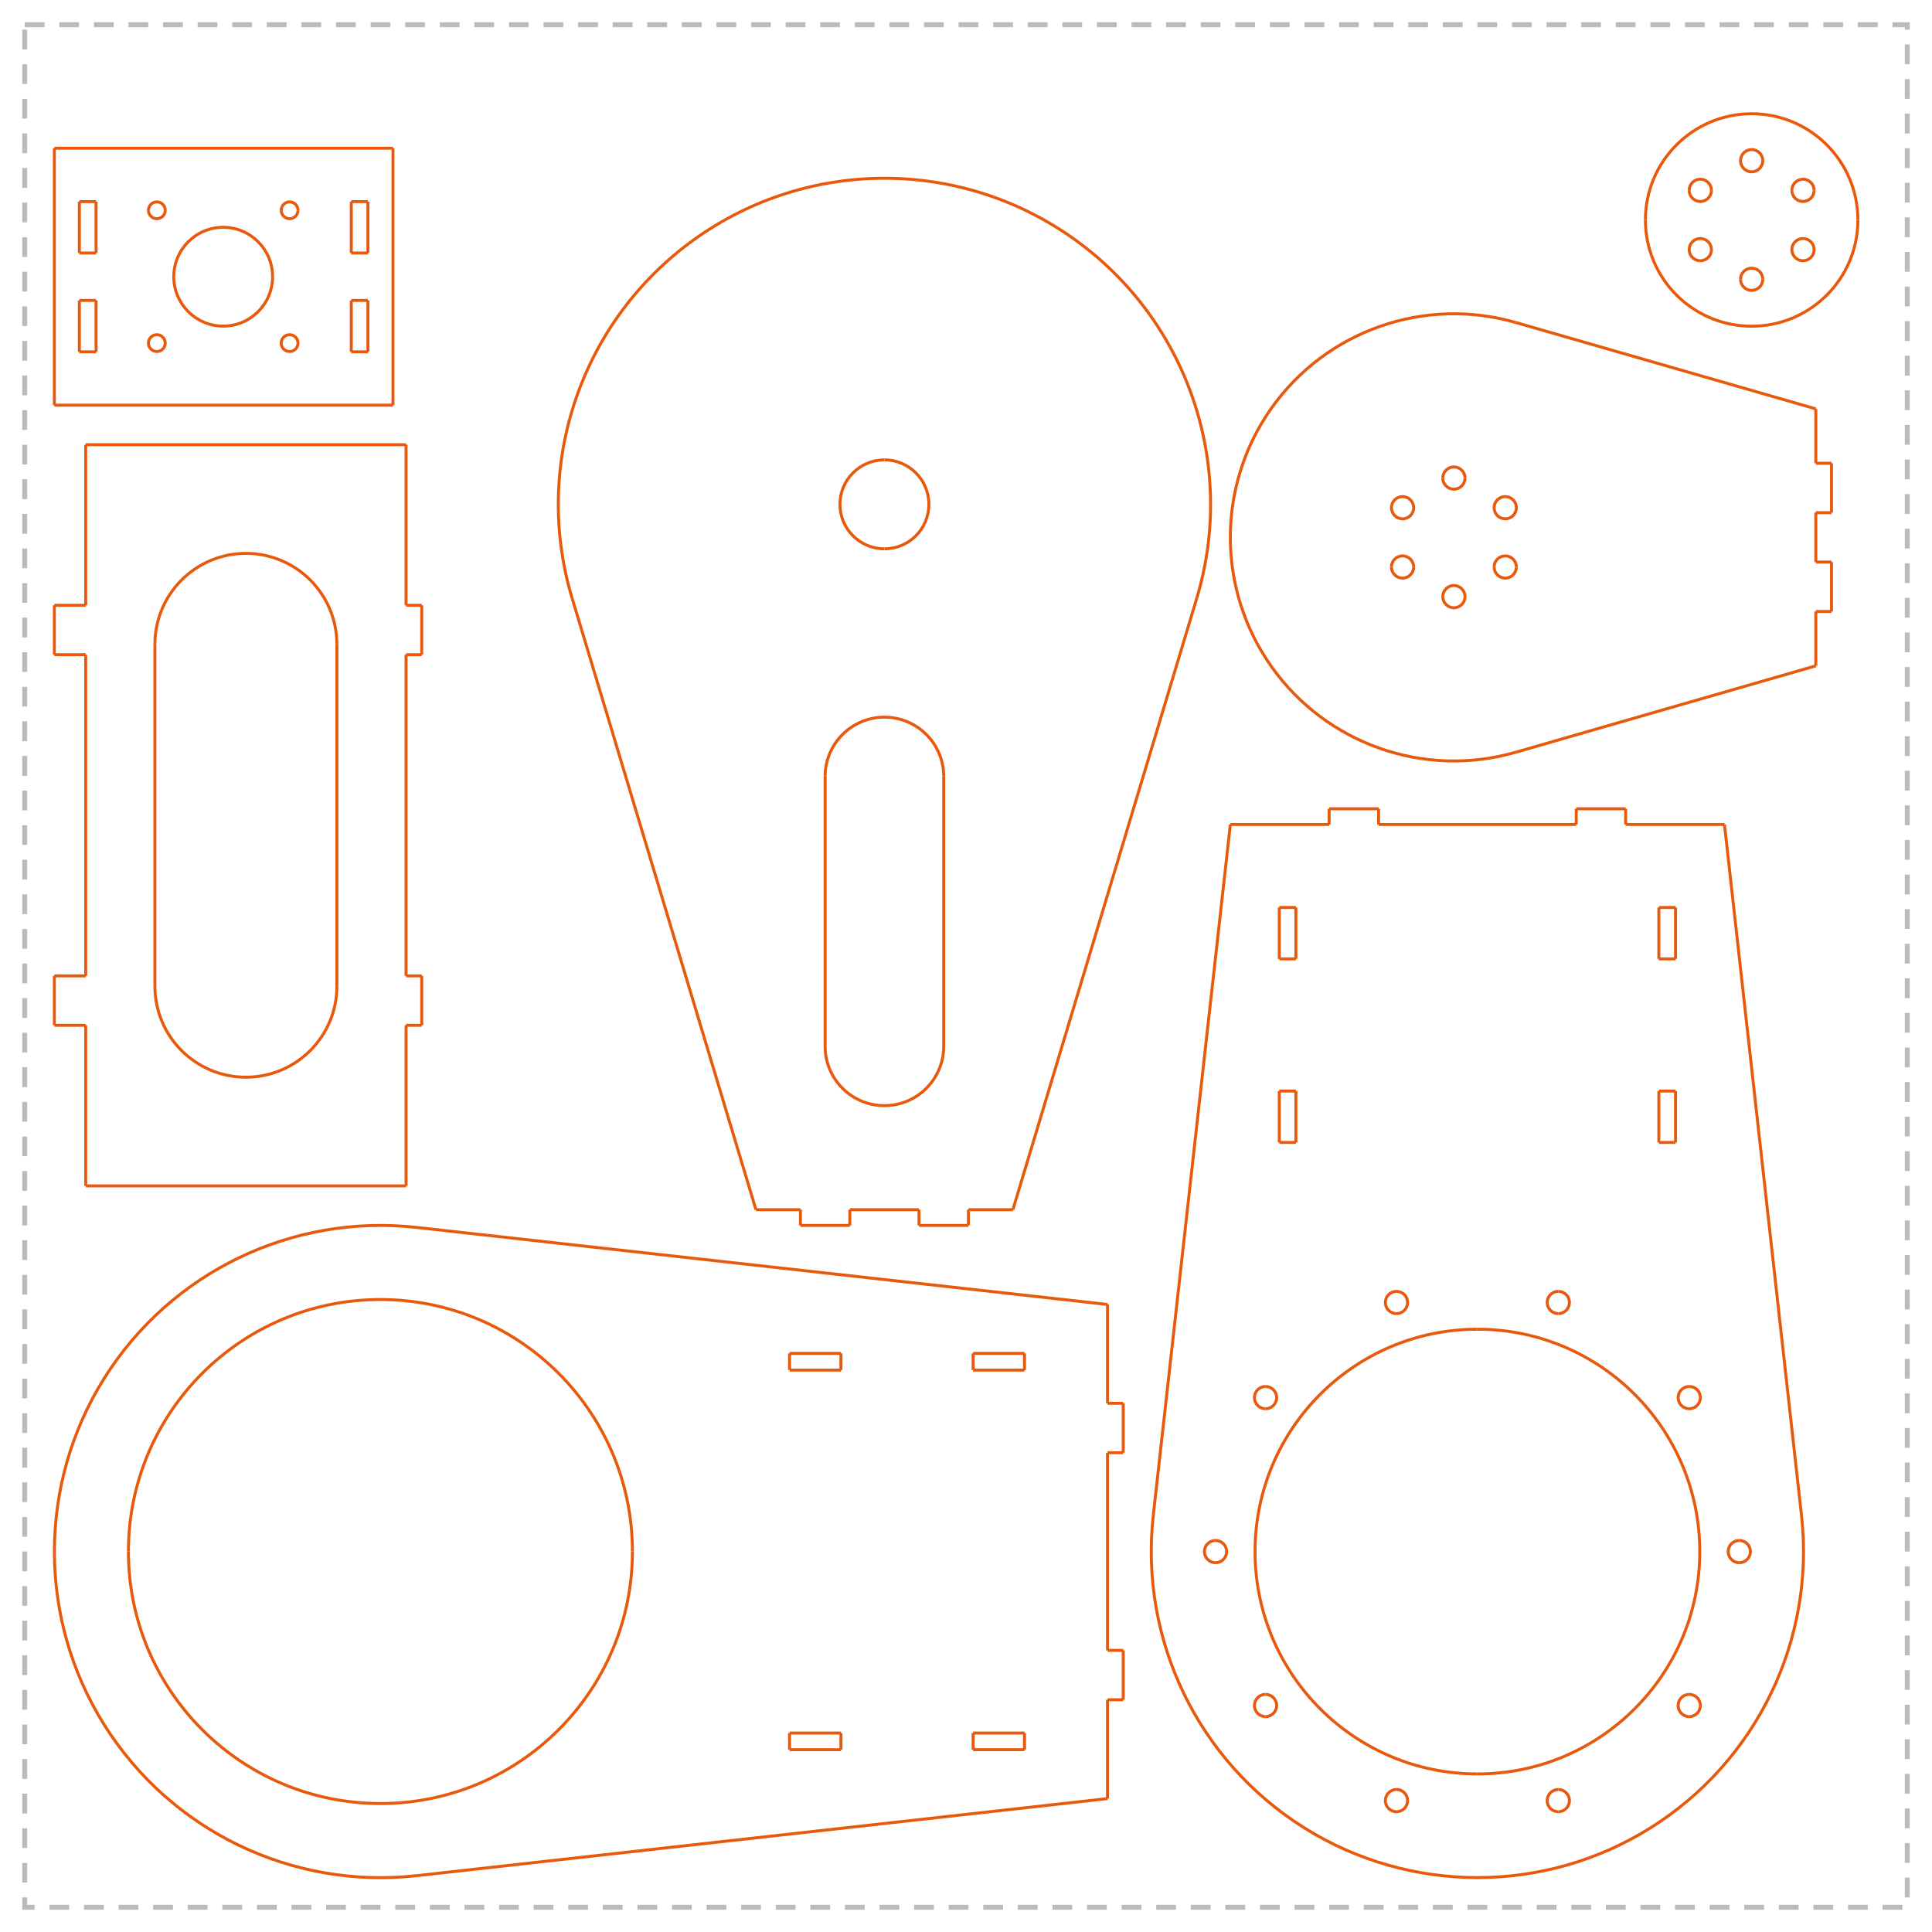
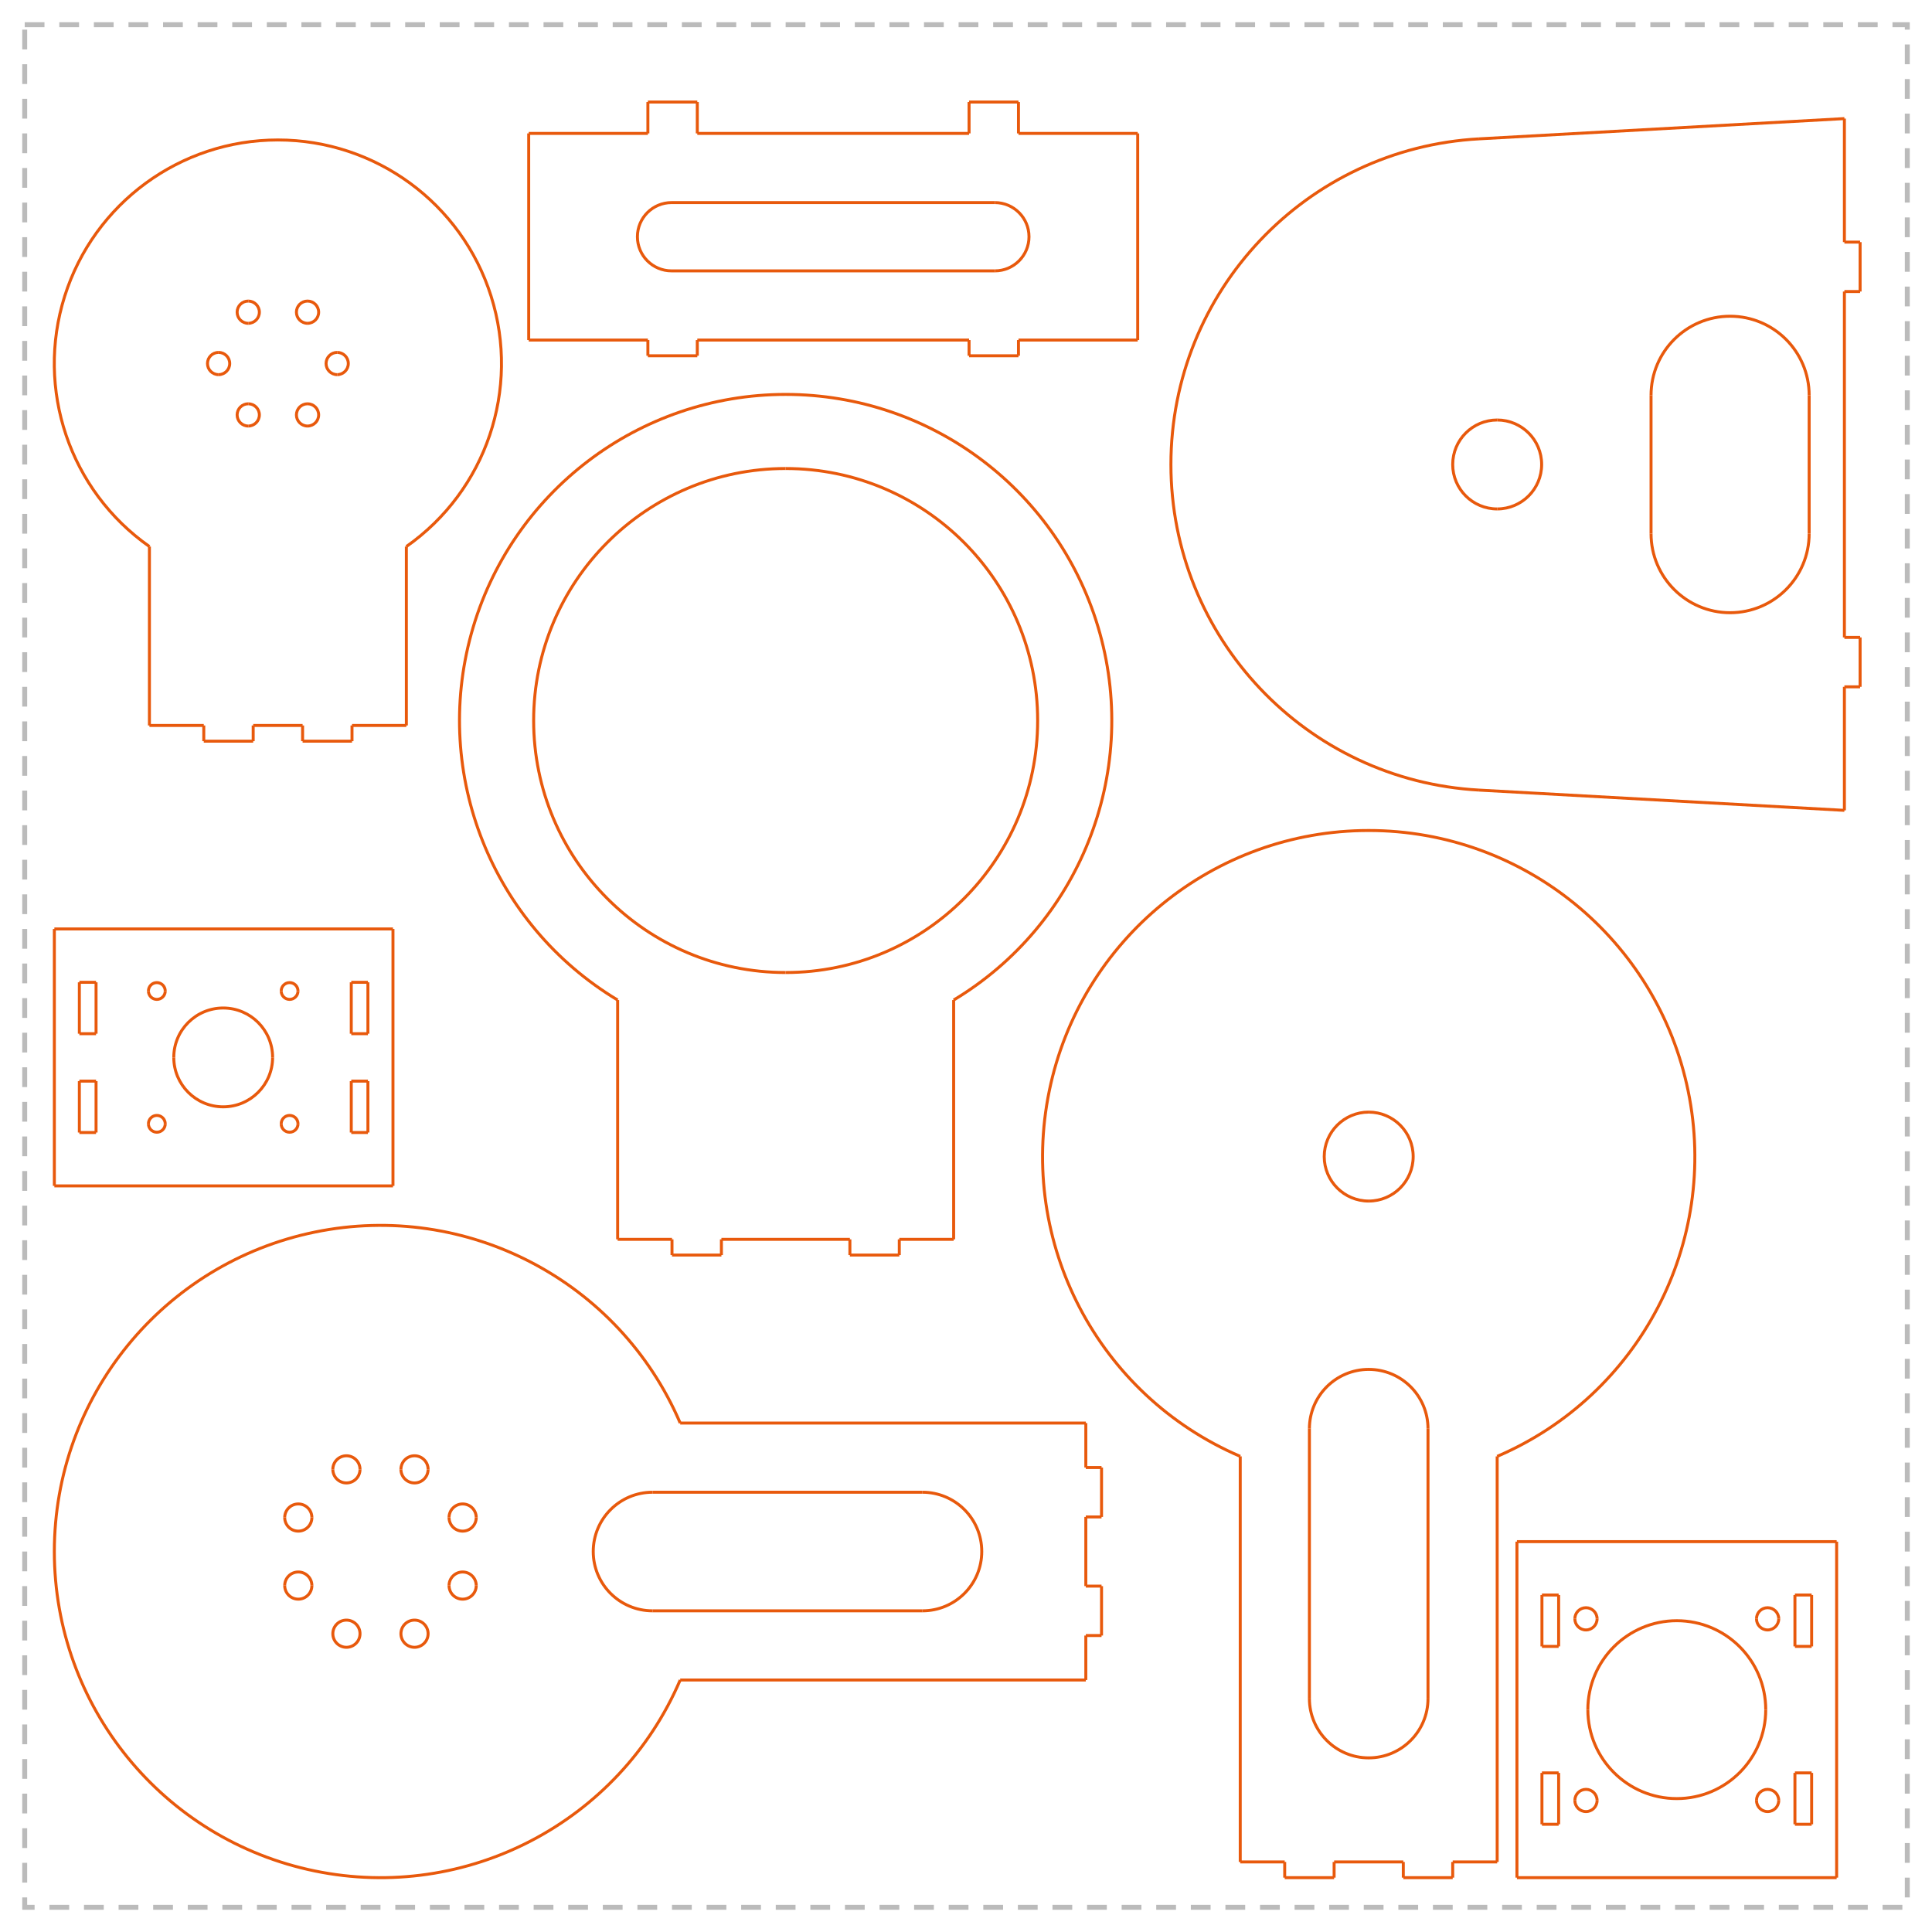
<svg xmlns="http://www.w3.org/2000/svg" viewBox="-5 -5 391 391" width="391mm" height="391mm">
  <rect x="0" y="0" width="381" height="381" fill="none" stroke="#bbb" stroke-dasharray="4 3" />
  <g fill="none" stroke="#e8590c" stroke-width="0.6">
-     <line x1="219.14" y1="359.00" x2="219.14" y2="339.00" />
-     <line x1="219.14" y1="339.00" x2="222.32" y2="339.00" />
-     <line x1="222.32" y1="339.00" x2="222.32" y2="329.00" />
-     <line x1="222.32" y1="329.00" x2="219.14" y2="329.00" />
-     <line x1="219.14" y1="329.00" x2="219.14" y2="289.00" />
-     <line x1="219.14" y1="289.00" x2="222.32" y2="289.00" />
-     <line x1="222.32" y1="289.00" x2="222.32" y2="279.00" />
-     <line x1="222.32" y1="279.00" x2="219.14" y2="279.00" />
-     <line x1="219.14" y1="279.00" x2="219.14" y2="259.00" />
-     <line x1="219.14" y1="259.00" x2="79.31" y2="243.41" />
-     <path d="M 79.31 243.41 A 66.00 66.00 0 1 0 79.31 374.60" />
-     <line x1="79.31" y1="374.60" x2="219.14" y2="359.00" />
-     <path d="M 122.99 309.00 A 51.00 51.00 0 0 0 20.99 309.00" />
-     <path d="M 20.99 309.00 A 51.00 51.00 0 0 0 122.99 309.00" />
-     <line x1="191.94" y1="272.28" x2="202.34" y2="272.28" />
-     <line x1="202.34" y1="272.28" x2="202.34" y2="268.90" />
-     <line x1="202.34" y1="268.90" x2="191.94" y2="268.90" />
-     <line x1="191.94" y1="268.90" x2="191.94" y2="272.28" />
-     <line x1="154.79" y1="272.28" x2="165.19" y2="272.28" />
-     <line x1="165.19" y1="272.28" x2="165.19" y2="268.90" />
-     <line x1="165.19" y1="268.90" x2="154.79" y2="268.90" />
-     <line x1="154.79" y1="268.90" x2="154.79" y2="272.28" />
-     <line x1="191.94" y1="349.10" x2="202.34" y2="349.10" />
-     <line x1="202.34" y1="349.10" x2="202.34" y2="345.73" />
-     <line x1="202.34" y1="345.73" x2="191.94" y2="345.73" />
-     <line x1="191.94" y1="345.73" x2="191.94" y2="349.10" />
-     <line x1="154.79" y1="349.10" x2="165.19" y2="349.10" />
-     <line x1="165.19" y1="349.10" x2="165.19" y2="345.73" />
-     <line x1="165.19" y1="345.73" x2="154.79" y2="345.73" />
-     <line x1="154.79" y1="345.73" x2="154.79" y2="349.10" />
-     <line x1="344.00" y1="161.86" x2="324.00" y2="161.86" />
-     <line x1="324.00" y1="161.86" x2="324.00" y2="158.68" />
-     <line x1="324.00" y1="158.68" x2="314.00" y2="158.68" />
-     <line x1="314.00" y1="158.68" x2="314.00" y2="161.86" />
-     <line x1="314.00" y1="161.86" x2="274.00" y2="161.86" />
-     <line x1="274.00" y1="161.86" x2="274.00" y2="158.68" />
-     <line x1="274.00" y1="158.68" x2="264.00" y2="158.68" />
-     <line x1="264.00" y1="158.68" x2="264.00" y2="161.86" />
-     <line x1="264.00" y1="161.86" x2="244.00" y2="161.86" />
-     <line x1="244.00" y1="161.86" x2="228.40" y2="301.69" />
-     <path d="M 228.40 301.69 A 66.00 66.00 0 1 0 359.59 301.69" />
-     <line x1="359.59" y1="301.69" x2="344.00" y2="161.86" />
-     <path d="M 294.00 264.01 A 45.00 45.00 0 0 0 294.00 354.01" />
-     <path d="M 294.00 354.01 A 45.00 45.00 0 0 0 294.00 264.01" />
-     <path d="M 277.62 256.35 A 2.25 2.25 0 0 0 277.62 260.85" />
-     <path d="M 277.62 260.85 A 2.25 2.25 0 0 0 277.62 256.35" />
-     <path d="M 251.12 275.60 A 2.25 2.25 0 0 0 251.12 280.10" />
-     <path d="M 251.12 280.10 A 2.25 2.25 0 0 0 251.12 275.60" />
-     <path d="M 241.00 306.76 A 2.25 2.25 0 0 0 241.00 311.26" />
-     <path d="M 241.00 311.26 A 2.25 2.25 0 0 0 241.00 306.76" />
-     <path d="M 251.12 337.91 A 2.25 2.25 0 0 0 251.12 342.41" />
-     <path d="M 251.12 342.41 A 2.25 2.25 0 0 0 251.12 337.91" />
-     <path d="M 277.62 357.16 A 2.25 2.25 0 0 0 277.62 361.66" />
-     <path d="M 277.62 361.66 A 2.25 2.25 0 0 0 277.62 357.16" />
-     <path d="M 310.37 357.16 A 2.25 2.25 0 0 0 310.37 361.66" />
-     <path d="M 310.37 361.66 A 2.25 2.25 0 0 0 310.37 357.16" />
-     <path d="M 336.87 337.91 A 2.25 2.25 0 0 0 336.87 342.41" />
-     <path d="M 336.87 342.41 A 2.25 2.25 0 0 0 336.87 337.91" />
-     <path d="M 347.00 306.76 A 2.25 2.25 0 0 0 347.00 311.26" />
-     <path d="M 347.00 311.26 A 2.25 2.25 0 0 0 347.00 306.76" />
-     <path d="M 336.87 275.60 A 2.25 2.25 0 0 0 336.87 280.10" />
-     <path d="M 336.87 280.10 A 2.25 2.25 0 0 0 336.87 275.60" />
-     <path d="M 310.37 256.35 A 2.25 2.25 0 0 0 310.37 260.85" />
-     <path d="M 310.37 260.85 A 2.25 2.25 0 0 0 310.37 256.35" />
-     <line x1="257.27" y1="189.06" x2="257.27" y2="178.66" />
-     <line x1="257.27" y1="178.66" x2="253.90" y2="178.66" />
-     <line x1="253.90" y1="178.66" x2="253.90" y2="189.06" />
-     <line x1="253.90" y1="189.06" x2="257.27" y2="189.06" />
-     <line x1="257.27" y1="226.21" x2="257.27" y2="215.81" />
-     <line x1="257.27" y1="215.81" x2="253.90" y2="215.81" />
-     <line x1="253.90" y1="215.81" x2="253.90" y2="226.21" />
-     <line x1="253.90" y1="226.21" x2="257.27" y2="226.21" />
-     <line x1="334.10" y1="189.06" x2="334.10" y2="178.66" />
-     <line x1="334.10" y1="178.66" x2="330.72" y2="178.66" />
-     <line x1="330.72" y1="178.66" x2="330.72" y2="189.06" />
-     <line x1="330.72" y1="189.06" x2="334.10" y2="189.06" />
-     <line x1="334.10" y1="226.21" x2="334.10" y2="215.81" />
-     <line x1="334.10" y1="215.81" x2="330.72" y2="215.81" />
-     <line x1="330.72" y1="215.81" x2="330.72" y2="226.21" />
-     <line x1="330.72" y1="226.21" x2="334.10" y2="226.21" />
-     <line x1="147.99" y1="239.82" x2="156.99" y2="239.82" />
-     <line x1="156.99" y1="239.82" x2="156.99" y2="243.00" />
-     <line x1="156.99" y1="243.00" x2="166.99" y2="243.00" />
-     <line x1="166.99" y1="243.00" x2="166.99" y2="239.82" />
-     <line x1="166.99" y1="239.82" x2="180.99" y2="239.82" />
-     <line x1="180.99" y1="239.82" x2="180.99" y2="243.00" />
-     <line x1="180.99" y1="243.00" x2="190.99" y2="243.00" />
-     <line x1="190.99" y1="243.00" x2="190.99" y2="239.82" />
-     <line x1="190.99" y1="239.82" x2="199.99" y2="239.82" />
-     <line x1="199.99" y1="239.82" x2="237.20" y2="116.08" />
-     <path d="M 237.20 116.08 A 66.00 66.00 0 1 0 110.79 116.08" />
-     <line x1="110.79" y1="116.08" x2="147.99" y2="239.82" />
-     <line x1="185.99" y1="152.14" x2="185.99" y2="206.76" />
-     <path d="M 185.99 206.76 A 12.00 12.00 0 0 1 161.99 206.76" />
-     <line x1="161.99" y1="206.76" x2="161.99" y2="152.14" />
-     <path d="M 161.99 152.14 A 12.00 12.00 0 0 1 185.99 152.14" />
-     <path d="M 173.99 106.07 A 9.00 9.00 0 0 0 173.99 88.07" />
-     <path d="M 173.99 88.07 A 9.00 9.00 0 0 0 173.99 106.07" />
-     <line x1="77.18" y1="235.00" x2="77.18" y2="202.50" />
-     <line x1="77.18" y1="202.50" x2="80.35" y2="202.50" />
-     <line x1="80.35" y1="202.50" x2="80.35" y2="192.50" />
-     <line x1="80.35" y1="192.50" x2="77.18" y2="192.50" />
-     <line x1="77.18" y1="192.50" x2="77.18" y2="127.50" />
-     <line x1="77.18" y1="127.50" x2="80.35" y2="127.50" />
-     <line x1="80.35" y1="127.50" x2="80.35" y2="117.50" />
-     <line x1="80.35" y1="117.50" x2="77.18" y2="117.50" />
-     <line x1="77.18" y1="117.50" x2="77.18" y2="85.00" />
-     <line x1="77.18" y1="85.00" x2="12.35" y2="85.00" />
-     <line x1="12.35" y1="85.00" x2="12.35" y2="117.50" />
-     <line x1="12.35" y1="117.50" x2="6.00" y2="117.50" />
-     <line x1="6.00" y1="117.50" x2="6.00" y2="127.50" />
-     <line x1="6.00" y1="127.50" x2="12.35" y2="127.50" />
-     <line x1="12.35" y1="127.50" x2="12.35" y2="192.50" />
-     <line x1="12.35" y1="192.50" x2="6.00" y2="192.50" />
-     <line x1="6.00" y1="192.50" x2="6.00" y2="202.50" />
-     <line x1="6.00" y1="202.50" x2="12.35" y2="202.50" />
-     <line x1="12.35" y1="202.50" x2="12.35" y2="235.00" />
-     <line x1="12.35" y1="235.00" x2="77.18" y2="235.00" />
-     <line x1="26.35" y1="194.59" x2="26.35" y2="125.41" />
-     <path d="M 26.35 125.41 A 18.41 18.41 0 0 1 63.18 125.41" />
-     <line x1="63.18" y1="125.41" x2="63.18" y2="194.59" />
-     <path d="M 63.18 194.59 A 18.41 18.41 0 0 1 26.35 194.59" />
-     <line x1="362.49" y1="129.75" x2="362.49" y2="118.75" />
-     <line x1="362.49" y1="118.75" x2="365.66" y2="118.75" />
-     <line x1="365.66" y1="118.75" x2="365.66" y2="108.75" />
-     <line x1="365.66" y1="108.75" x2="362.49" y2="108.75" />
-     <line x1="362.49" y1="108.75" x2="362.49" y2="98.75" />
-     <line x1="362.49" y1="98.75" x2="365.66" y2="98.75" />
-     <line x1="365.66" y1="98.75" x2="365.66" y2="88.75" />
-     <line x1="365.66" y1="88.75" x2="362.49" y2="88.75" />
-     <line x1="362.49" y1="88.75" x2="362.49" y2="77.75" />
-     <line x1="362.49" y1="77.75" x2="301.76" y2="60.27" />
-     <path d="M 301.76 60.27 A 45.25 45.25 0 1 0 301.76 147.24" />
-     <line x1="301.76" y1="147.24" x2="362.49" y2="129.75" />
-     <path d="M 301.88 97.75 A 2.25 2.25 0 0 0 297.38 97.75" />
-     <path d="M 297.38 97.75 A 2.25 2.25 0 0 0 301.88 97.75" />
-     <path d="M 291.49 91.75 A 2.25 2.25 0 0 0 286.99 91.75" />
-     <path d="M 286.99 91.75 A 2.25 2.25 0 0 0 291.49 91.75" />
-     <path d="M 281.10 97.75 A 2.25 2.25 0 0 0 276.60 97.75" />
-     <path d="M 276.60 97.75 A 2.25 2.25 0 0 0 281.10 97.75" />
-     <path d="M 281.10 109.75 A 2.25 2.25 0 0 0 276.60 109.75" />
-     <path d="M 276.60 109.75 A 2.25 2.25 0 0 0 281.10 109.75" />
-     <path d="M 291.49 115.75 A 2.25 2.25 0 0 0 286.99 115.75" />
-     <path d="M 286.99 115.75 A 2.25 2.25 0 0 0 291.49 115.75" />
-     <path d="M 301.88 109.75 A 2.25 2.25 0 0 0 297.38 109.75" />
-     <path d="M 297.38 109.75 A 2.25 2.25 0 0 0 301.88 109.75" />
-     <line x1="6.00" y1="77.00" x2="74.53" y2="77.00" />
-     <line x1="74.53" y1="77.00" x2="74.53" y2="25.00" />
-     <line x1="74.53" y1="25.00" x2="6.00" y2="25.00" />
-     <line x1="6.00" y1="25.00" x2="6.00" y2="77.00" />
-     <path d="M 55.31 37.56 A 1.70 1.70 0 0 0 51.91 37.56" />
-     <path d="M 51.91 37.56 A 1.70 1.70 0 0 0 55.31 37.56" />
-     <path d="M 28.44 37.56 A 1.70 1.70 0 0 0 25.04 37.56" />
-     <path d="M 25.04 37.56 A 1.70 1.70 0 0 0 28.44 37.56" />
-     <path d="M 28.44 64.44 A 1.70 1.70 0 0 0 25.04 64.44" />
-     <path d="M 25.04 64.44 A 1.70 1.70 0 0 0 28.44 64.44" />
-     <path d="M 55.31 64.44 A 1.70 1.70 0 0 0 51.91 64.44" />
-     <path d="M 51.91 64.44 A 1.70 1.70 0 0 0 55.31 64.44" />
-     <path d="M 50.17 51.00 A 10.00 10.00 0 0 0 30.17 51.00" />
-     <path d="M 30.17 51.00 A 10.00 10.00 0 0 0 50.17 51.00" />
-     <line x1="66.09" y1="66.20" x2="69.46" y2="66.20" />
-     <line x1="69.46" y1="66.20" x2="69.46" y2="55.80" />
-     <line x1="69.46" y1="55.80" x2="66.09" y2="55.80" />
-     <line x1="66.09" y1="55.80" x2="66.09" y2="66.20" />
-     <line x1="66.09" y1="46.20" x2="69.46" y2="46.20" />
-     <line x1="69.46" y1="46.20" x2="69.46" y2="35.80" />
-     <line x1="69.46" y1="35.80" x2="66.09" y2="35.80" />
-     <line x1="66.09" y1="35.80" x2="66.09" y2="46.20" />
-     <line x1="11.06" y1="66.20" x2="14.44" y2="66.20" />
-     <line x1="14.44" y1="66.20" x2="14.44" y2="55.80" />
-     <line x1="14.44" y1="55.80" x2="11.06" y2="55.80" />
-     <line x1="11.06" y1="55.80" x2="11.06" y2="66.20" />
-     <line x1="11.06" y1="46.20" x2="14.44" y2="46.20" />
-     <line x1="14.44" y1="46.20" x2="14.44" y2="35.80" />
-     <line x1="14.44" y1="35.80" x2="11.06" y2="35.80" />
-     <line x1="11.06" y1="35.80" x2="11.06" y2="46.20" />
-     <path d="M 371.00 39.52 A 21.50 21.50 0 0 0 328.00 39.52" />
-     <path d="M 328.00 39.52 A 21.50 21.50 0 0 0 371.00 39.52" />
-     <path d="M 362.14 33.52 A 2.25 2.25 0 0 0 357.64 33.52" />
-     <path d="M 357.64 33.52 A 2.25 2.25 0 0 0 362.14 33.52" />
-     <path d="M 351.75 27.52 A 2.25 2.25 0 0 0 347.25 27.52" />
-     <path d="M 347.25 27.52 A 2.25 2.25 0 0 0 351.75 27.52" />
-     <path d="M 341.36 33.52 A 2.25 2.25 0 0 0 336.86 33.52" />
-     <path d="M 336.86 33.52 A 2.25 2.25 0 0 0 341.36 33.52" />
-     <path d="M 341.36 45.52 A 2.25 2.25 0 0 0 336.86 45.52" />
-     <path d="M 336.86 45.52 A 2.25 2.25 0 0 0 341.36 45.52" />
-     <path d="M 351.75 51.52 A 2.25 2.25 0 0 0 347.25 51.52" />
-     <path d="M 347.25 51.52 A 2.25 2.25 0 0 0 351.75 51.52" />
-     <path d="M 362.14 45.52 A 2.25 2.25 0 0 0 357.64 45.52" />
-     <path d="M 357.64 45.52 A 2.25 2.25 0 0 0 362.14 45.52" />
+     <line x1="214.75" y1="335.00" x2="214.75" y2="326.00" />
+     <line x1="214.75" y1="326.00" x2="217.93" y2="326.00" />
+     <line x1="217.93" y1="326.00" x2="217.93" y2="316.00" />
+     <line x1="217.93" y1="316.00" x2="214.75" y2="316.00" />
+     <line x1="214.75" y1="316.00" x2="214.75" y2="302.00" />
+     <line x1="214.75" y1="302.00" x2="217.93" y2="302.00" />
+     <line x1="217.93" y1="302.00" x2="217.93" y2="292.00" />
+     <line x1="217.93" y1="292.00" x2="214.75" y2="292.00" />
+     <line x1="214.75" y1="292.00" x2="214.75" y2="283.00" />
+     <line x1="214.75" y1="283.00" x2="132.66" y2="283.00" />
+     <path d="M 132.66 283.00 A 66.00 66.00 0 1 0 132.66 335.00" />
+     <line x1="132.66" y1="335.00" x2="214.75" y2="335.00" />
+     <line x1="127.06" y1="297.00" x2="181.69" y2="297.00" />
+     <path d="M 181.69 297.00 A 12.00 12.00 0 0 1 181.69 321.00" />
+     <line x1="181.69" y1="321.00" x2="127.06" y2="321.00" />
+     <path d="M 127.06 321.00 A 12.00 12.00 0 0 1 127.06 297.00" />
+     <path d="M 91.38 302.12 A 2.75 2.75 0 0 0 85.88 302.12" />
+     <path d="M 85.88 302.12 A 2.75 2.75 0 0 0 91.38 302.12" />
+     <path d="M 81.64 292.37 A 2.75 2.75 0 0 0 76.14 292.37" />
+     <path d="M 76.14 292.37 A 2.75 2.75 0 0 0 81.64 292.37" />
+     <path d="M 67.86 292.37 A 2.75 2.75 0 0 0 62.36 292.37" />
+     <path d="M 62.36 292.37 A 2.75 2.75 0 0 0 67.86 292.37" />
+     <path d="M 58.12 302.12 A 2.75 2.75 0 0 0 52.62 302.12" />
+     <path d="M 52.62 302.12 A 2.75 2.75 0 0 0 58.12 302.12" />
+     <path d="M 58.12 315.89 A 2.75 2.75 0 0 0 52.62 315.89" />
+     <path d="M 52.62 315.89 A 2.75 2.75 0 0 0 58.12 315.89" />
+     <path d="M 67.86 325.63 A 2.75 2.75 0 0 0 62.36 325.63" />
+     <path d="M 62.36 325.63 A 2.75 2.75 0 0 0 67.86 325.63" />
+     <path d="M 81.64 325.63 A 2.75 2.75 0 0 0 76.14 325.63" />
+     <path d="M 76.14 325.63 A 2.75 2.75 0 0 0 81.64 325.63" />
+     <path d="M 91.38 315.89 A 2.75 2.75 0 0 0 85.88 315.89" />
+     <path d="M 85.88 315.89 A 2.75 2.75 0 0 0 91.38 315.89" />
+     <line x1="246.00" y1="371.82" x2="255.00" y2="371.82" />
+     <line x1="255.00" y1="371.82" x2="255.00" y2="375.00" />
+     <line x1="255.00" y1="375.00" x2="265.00" y2="375.00" />
+     <line x1="265.00" y1="375.00" x2="265.00" y2="371.82" />
+     <line x1="265.00" y1="371.82" x2="279.00" y2="371.82" />
+     <line x1="279.00" y1="371.82" x2="279.00" y2="375.00" />
+     <line x1="279.00" y1="375.00" x2="289.00" y2="375.00" />
+     <line x1="289.00" y1="375.00" x2="289.00" y2="371.82" />
+     <line x1="289.00" y1="371.82" x2="298.00" y2="371.82" />
+     <line x1="298.00" y1="371.82" x2="298.00" y2="289.74" />
+     <path d="M 298.00 289.74 A 66.00 66.00 0 1 0 246.00 289.74" />
+     <line x1="246.00" y1="289.74" x2="246.00" y2="371.82" />
+     <line x1="284.00" y1="284.14" x2="284.00" y2="338.76" />
+     <path d="M 284.00 338.76 A 12.00 12.00 0 0 1 260.00 338.76" />
+     <line x1="260.00" y1="338.76" x2="260.00" y2="284.14" />
+     <path d="M 260.00 284.14 A 12.00 12.00 0 0 1 284.00 284.14" />
+     <path d="M 272.00 238.07 A 9.00 9.00 0 0 0 272.00 220.07" />
+     <path d="M 272.00 220.07 A 9.00 9.00 0 0 0 272.00 238.07" />
+     <line x1="120.00" y1="245.82" x2="131.00" y2="245.82" />
+     <line x1="131.00" y1="245.82" x2="131.00" y2="249.00" />
+     <line x1="131.00" y1="249.00" x2="141.00" y2="249.00" />
+     <line x1="141.00" y1="249.00" x2="141.00" y2="245.82" />
+     <line x1="141.00" y1="245.82" x2="167.00" y2="245.82" />
+     <line x1="167.00" y1="245.82" x2="167.00" y2="249.00" />
+     <line x1="167.00" y1="249.00" x2="177.00" y2="249.00" />
+     <line x1="177.00" y1="249.00" x2="177.00" y2="245.82" />
+     <line x1="177.00" y1="245.82" x2="188.00" y2="245.82" />
+     <line x1="188.00" y1="245.82" x2="188.00" y2="197.39" />
+     <path d="M 188.00 197.39 A 66.00 66.00 0 1 0 120.00 197.39" />
+     <line x1="120.00" y1="197.39" x2="120.00" y2="245.82" />
+     <path d="M 154.00 191.82 A 51.00 51.00 0 0 0 154.00 89.82" />
+     <path d="M 154.00 89.82 A 51.00 51.00 0 0 0 154.00 191.82" />
+     <line x1="368.27" y1="159.00" x2="368.27" y2="134.00" />
+     <line x1="368.27" y1="134.00" x2="371.45" y2="134.00" />
+     <line x1="371.45" y1="134.00" x2="371.45" y2="124.00" />
+     <line x1="371.45" y1="124.00" x2="368.27" y2="124.00" />
+     <line x1="368.27" y1="124.00" x2="368.27" y2="54.00" />
+     <line x1="368.27" y1="54.00" x2="371.45" y2="54.00" />
+     <line x1="371.45" y1="54.00" x2="371.45" y2="44.00" />
+     <line x1="371.45" y1="44.00" x2="368.27" y2="44.00" />
+     <line x1="368.27" y1="44.00" x2="368.27" y2="19.00" />
+     <line x1="368.27" y1="19.00" x2="294.34" y2="23.10" />
+     <path d="M 294.34 23.10 A 66.00 66.00 0 0 0 294.34 154.90" />
+     <line x1="294.34" y1="154.90" x2="368.27" y2="159.00" />
+     <line x1="329.14" y1="103.00" x2="329.14" y2="75.00" />
+     <path d="M 329.14 75.00 A 16.00 16.00 0 0 1 361.14 75.00" />
+     <line x1="361.14" y1="75.00" x2="361.14" y2="103.00" />
+     <path d="M 361.14 103.00 A 16.00 16.00 0 0 1 329.14 103.00" />
+     <path d="M 298.00 80.00 A 9.00 9.00 0 0 0 298.00 98.00" />
+     <path d="M 298.00 98.00 A 9.00 9.00 0 0 0 298.00 80.00" />
+     <line x1="25.24" y1="141.82" x2="36.24" y2="141.82" />
+     <line x1="36.24" y1="141.82" x2="36.24" y2="145.00" />
+     <line x1="36.24" y1="145.00" x2="46.24" y2="145.00" />
+     <line x1="46.24" y1="145.00" x2="46.24" y2="141.82" />
+     <line x1="46.24" y1="141.82" x2="56.24" y2="141.82" />
+     <line x1="56.24" y1="141.82" x2="56.24" y2="145.00" />
+     <line x1="56.24" y1="145.00" x2="66.24" y2="145.00" />
+     <line x1="66.24" y1="145.00" x2="66.24" y2="141.82" />
+     <line x1="66.24" y1="141.82" x2="77.24" y2="141.82" />
+     <line x1="77.24" y1="141.82" x2="77.24" y2="105.61" />
+     <path d="M 77.24 105.61 A 45.25 45.25 0 1 0 25.24 105.61" />
+     <line x1="25.24" y1="105.61" x2="25.24" y2="141.82" />
+     <path d="M 57.24 81.22 A 2.25 2.25 0 1 0 57.24 76.72" />
+     <path d="M 57.24 76.72 A 2.25 2.25 0 0 0 57.24 81.22" />
+     <path d="M 63.24 70.82 A 2.25 2.25 0 0 0 63.24 66.32" />
+     <path d="M 63.24 66.32 A 2.25 2.25 0 0 0 63.24 70.82" />
+     <path d="M 57.24 60.43 A 2.25 2.25 0 0 0 57.24 55.93" />
+     <path d="M 57.24 55.93 A 2.25 2.25 0 0 0 57.24 60.43" />
+     <path d="M 45.24 60.43 A 2.25 2.25 0 0 0 45.24 55.93" />
+     <path d="M 45.24 55.93 A 2.25 2.25 0 0 0 45.24 60.43" />
+     <path d="M 39.24 70.82 A 2.25 2.25 0 0 0 39.24 66.32" />
+     <path d="M 39.24 66.32 A 2.25 2.25 0 0 0 39.24 70.82" />
+     <path d="M 45.24 81.22 A 2.25 2.25 0 0 0 45.24 76.72" />
+     <path d="M 45.24 76.72 A 2.25 2.25 0 0 0 45.24 81.22" />
+     <line x1="102.00" y1="63.82" x2="126.12" y2="63.82" />
+     <line x1="126.12" y1="63.82" x2="126.12" y2="67.00" />
+     <line x1="126.12" y1="67.00" x2="136.12" y2="67.00" />
+     <line x1="136.12" y1="67.00" x2="136.12" y2="63.82" />
+     <line x1="136.12" y1="63.82" x2="191.12" y2="63.82" />
+     <line x1="191.12" y1="63.82" x2="191.12" y2="67.00" />
+     <line x1="191.12" y1="67.00" x2="201.12" y2="67.00" />
+     <line x1="201.12" y1="67.00" x2="201.12" y2="63.82" />
+     <line x1="201.12" y1="63.82" x2="225.25" y2="63.82" />
+     <line x1="225.25" y1="63.82" x2="225.25" y2="22.00" />
+     <line x1="225.25" y1="22.00" x2="201.12" y2="22.00" />
+     <line x1="201.12" y1="22.00" x2="201.12" y2="15.65" />
+     <line x1="201.12" y1="15.65" x2="191.12" y2="15.65" />
+     <line x1="191.12" y1="15.65" x2="191.12" y2="22.00" />
+     <line x1="191.12" y1="22.00" x2="136.12" y2="22.00" />
+     <line x1="136.12" y1="22.00" x2="136.12" y2="15.65" />
+     <line x1="136.12" y1="15.65" x2="126.12" y2="15.65" />
+     <line x1="126.12" y1="15.65" x2="126.12" y2="22.00" />
+     <line x1="126.12" y1="22.00" x2="102.00" y2="22.00" />
+     <line x1="102.00" y1="22.00" x2="102.00" y2="63.82" />
+     <line x1="130.91" y1="36.00" x2="196.34" y2="36.00" />
+     <path d="M 196.34 36.00 A 6.91 6.91 0 0 1 196.34 49.82" />
+     <line x1="196.34" y1="49.82" x2="130.91" y2="49.82" />
+     <path d="M 130.91 49.82 A 6.91 6.91 0 0 1 130.91 36.00" />
+     <line x1="302.00" y1="375.00" x2="366.70" y2="375.00" />
+     <line x1="366.70" y1="375.00" x2="366.70" y2="307.00" />
+     <line x1="366.70" y1="307.00" x2="302.00" y2="307.00" />
+     <line x1="302.00" y1="307.00" x2="302.00" y2="375.00" />
+     <path d="M 354.98 322.62 A 2.25 2.25 0 0 0 350.48 322.62" />
+     <path d="M 350.48 322.62 A 2.25 2.25 0 0 0 354.98 322.62" />
+     <path d="M 318.22 322.62 A 2.25 2.25 0 0 0 313.72 322.62" />
+     <path d="M 313.72 322.62 A 2.25 2.25 0 0 0 318.22 322.62" />
+     <path d="M 318.22 359.38 A 2.25 2.25 0 0 0 313.72 359.38" />
+     <path d="M 313.72 359.38 A 2.25 2.25 0 0 0 318.22 359.38" />
+     <path d="M 354.98 359.38 A 2.25 2.25 0 0 0 350.48 359.38" />
+     <path d="M 350.48 359.38 A 2.25 2.25 0 0 0 354.98 359.38" />
+     <path d="M 352.35 341.00 A 18.00 18.00 0 0 0 316.35 341.00" />
+     <path d="M 316.35 341.00 A 18.00 18.00 0 0 0 352.35 341.00" />
+     <line x1="358.26" y1="364.20" x2="361.64" y2="364.20" />
+     <line x1="361.64" y1="364.20" x2="361.64" y2="353.80" />
+     <line x1="361.64" y1="353.80" x2="358.26" y2="353.80" />
+     <line x1="358.26" y1="353.80" x2="358.26" y2="364.20" />
+     <line x1="358.26" y1="328.20" x2="361.64" y2="328.20" />
+     <line x1="361.64" y1="328.20" x2="361.64" y2="317.80" />
+     <line x1="361.64" y1="317.80" x2="358.26" y2="317.80" />
+     <line x1="358.26" y1="317.80" x2="358.26" y2="328.20" />
+     <line x1="307.06" y1="364.20" x2="310.44" y2="364.20" />
+     <line x1="310.44" y1="364.20" x2="310.44" y2="353.80" />
+     <line x1="310.44" y1="353.80" x2="307.06" y2="353.80" />
+     <line x1="307.06" y1="353.80" x2="307.06" y2="364.20" />
+     <line x1="307.06" y1="328.20" x2="310.44" y2="328.20" />
+     <line x1="310.44" y1="328.20" x2="310.44" y2="317.80" />
+     <line x1="310.44" y1="317.80" x2="307.06" y2="317.80" />
+     <line x1="307.06" y1="317.80" x2="307.06" y2="328.20" />
+     <line x1="6.00" y1="235.00" x2="74.53" y2="235.00" />
+     <line x1="74.53" y1="235.00" x2="74.53" y2="183.00" />
+     <line x1="74.53" y1="183.00" x2="6.00" y2="183.00" />
+     <line x1="6.00" y1="183.00" x2="6.00" y2="235.00" />
+     <path d="M 55.31 195.56 A 1.70 1.70 0 0 0 51.91 195.56" />
+     <path d="M 51.91 195.56 A 1.70 1.70 0 0 0 55.31 195.56" />
+     <path d="M 28.44 195.56 A 1.70 1.70 0 0 0 25.04 195.56" />
+     <path d="M 25.04 195.56 A 1.70 1.70 0 0 0 28.44 195.56" />
+     <path d="M 28.44 222.44 A 1.70 1.70 0 0 0 25.04 222.44" />
+     <path d="M 25.04 222.44 A 1.70 1.70 0 0 0 28.44 222.44" />
+     <path d="M 55.31 222.44 A 1.70 1.70 0 0 0 51.91 222.44" />
+     <path d="M 51.91 222.44 A 1.70 1.70 0 0 0 55.31 222.44" />
+     <path d="M 50.17 209.00 A 10.00 10.00 0 0 0 30.17 209.00" />
+     <path d="M 30.17 209.00 A 10.00 10.00 0 0 0 50.17 209.00" />
+     <line x1="66.09" y1="224.20" x2="69.46" y2="224.20" />
+     <line x1="69.46" y1="224.20" x2="69.46" y2="213.80" />
+     <line x1="69.46" y1="213.80" x2="66.09" y2="213.80" />
+     <line x1="66.09" y1="213.80" x2="66.09" y2="224.20" />
+     <line x1="66.09" y1="204.20" x2="69.46" y2="204.20" />
+     <line x1="69.46" y1="204.20" x2="69.46" y2="193.80" />
+     <line x1="69.46" y1="193.80" x2="66.09" y2="193.80" />
+     <line x1="66.09" y1="193.80" x2="66.09" y2="204.20" />
+     <line x1="11.06" y1="224.20" x2="14.44" y2="224.20" />
+     <line x1="14.44" y1="224.20" x2="14.44" y2="213.80" />
+     <line x1="14.44" y1="213.80" x2="11.06" y2="213.80" />
+     <line x1="11.06" y1="213.80" x2="11.06" y2="224.20" />
+     <line x1="11.06" y1="204.20" x2="14.44" y2="204.20" />
+     <line x1="14.44" y1="204.20" x2="14.44" y2="193.80" />
+     <line x1="14.44" y1="193.80" x2="11.06" y2="193.80" />
+     <line x1="11.06" y1="193.80" x2="11.06" y2="204.20" />
  </g>
</svg>
